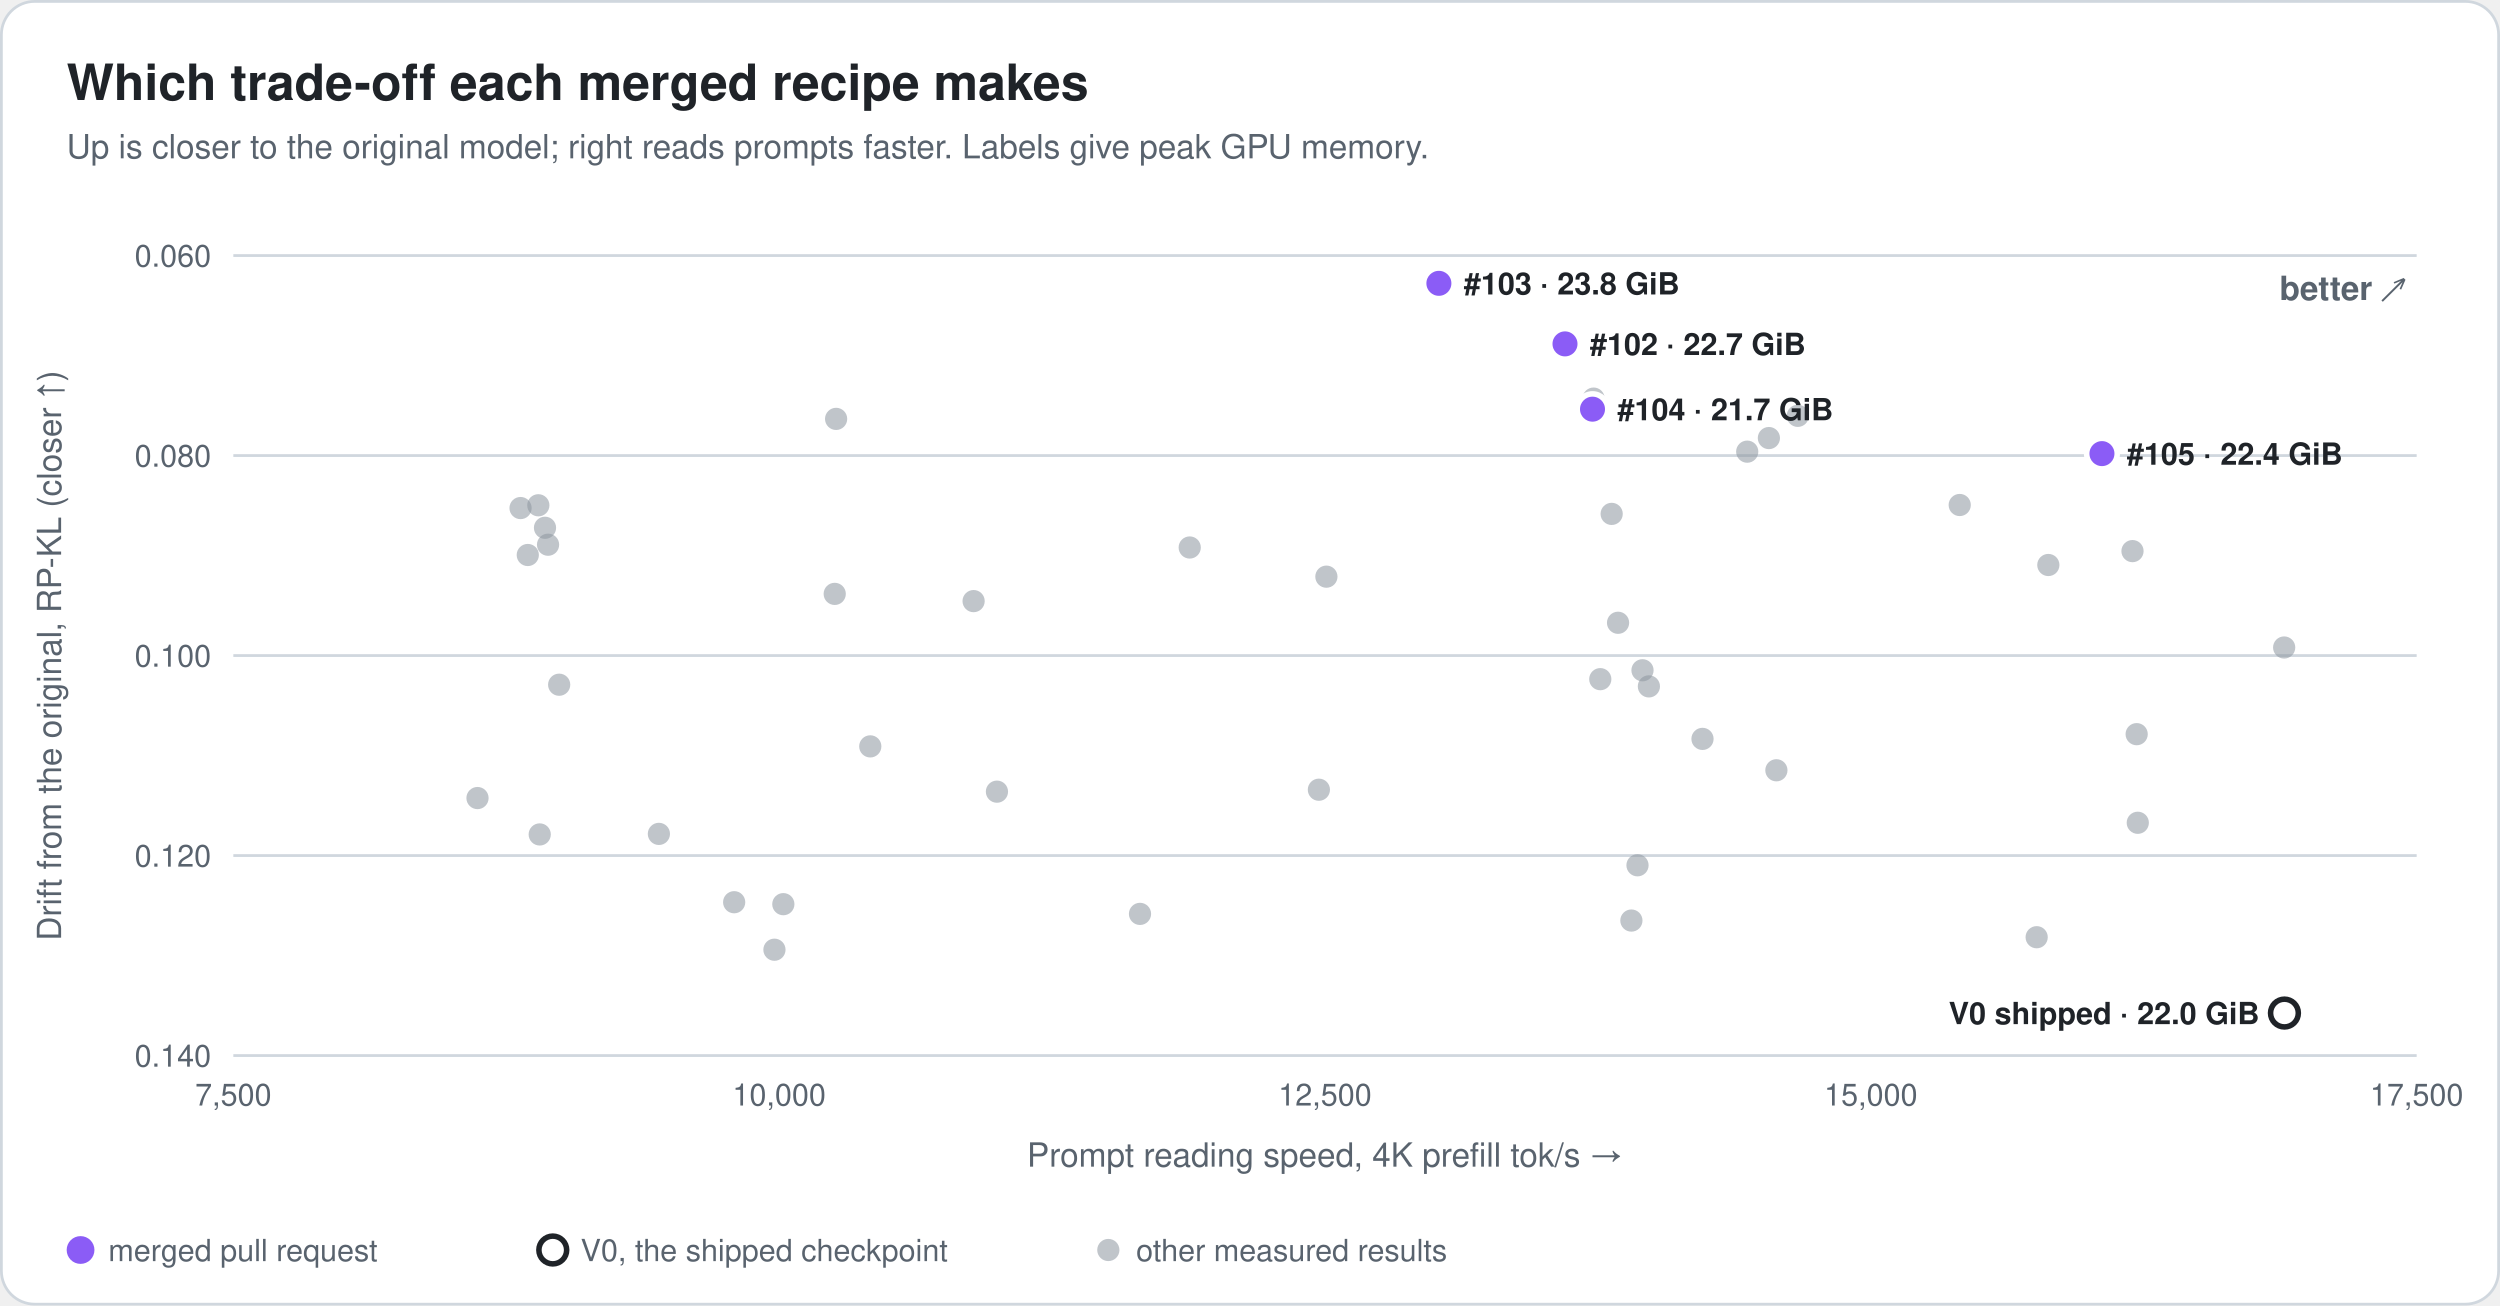
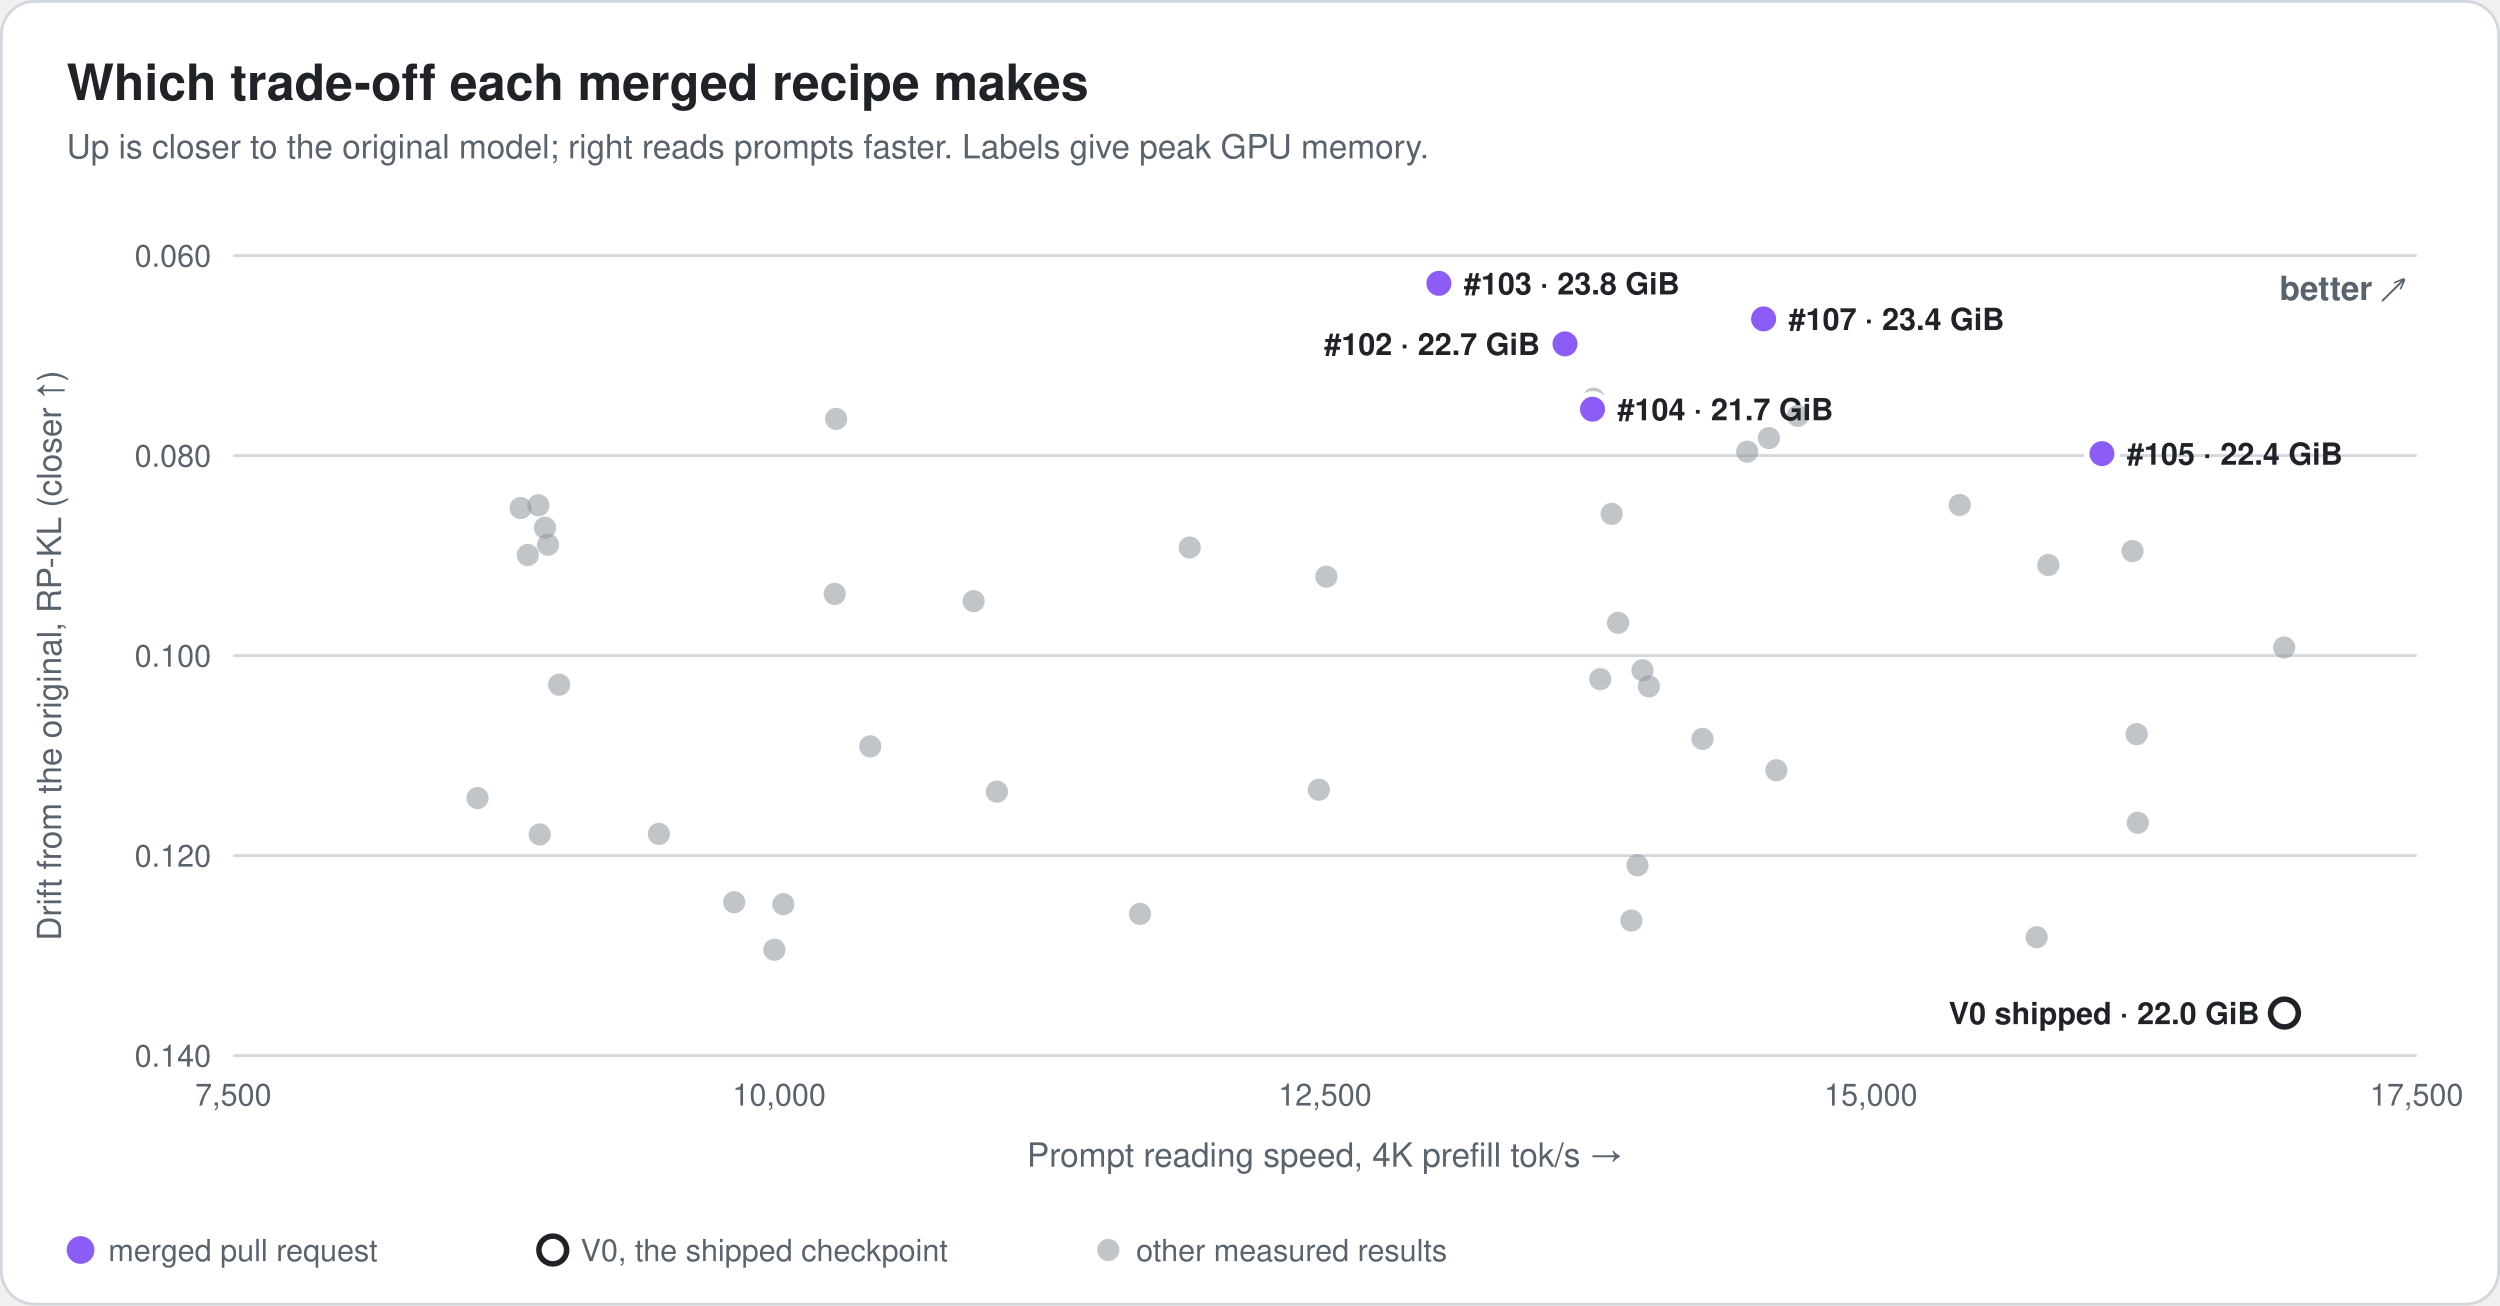
- <svg xmlns="http://www.w3.org/2000/svg" width="900" height="470" viewBox="0 0 900 470" font-family="-apple-system,BlinkMacSystemFont,'Segoe UI',Helvetica,Arial,sans-serif" role="img" aria-label="Trade-offs of 4 merged recipes against the shipped checkpoint">
+ <svg xmlns="http://www.w3.org/2000/svg" width="900" height="470" viewBox="0 0 900 470" font-family="-apple-system,BlinkMacSystemFont,'Segoe UI',Helvetica,Arial,sans-serif" role="img" aria-label="Trade-offs of 5 merged recipes against the shipped checkpoint">
  <style>
.bg{fill:#ffffff;stroke:#d0d7de}.t{fill:#1f2328}.m{fill:#59636e}.rule{stroke:#d0d7de}.ring{stroke:#ffffff}
.acc{fill:#8b5cf6}.accl{stroke:#8b5cf6}.wash{fill:#8b5cf6;fill-opacity:.1}.gry{fill:#8c959f}.rej{fill:#d03b3b}.track{fill:#eaeef2}.tk{stroke:#1f2328}
@media (prefers-color-scheme: dark){
.bg{fill:#0d1117;stroke:#30363d}.t{fill:#e6edf3}.m{fill:#9198a1}.rule{stroke:#30363d}.ring{stroke:#0d1117}
.acc{fill:#9a75f8}.accl{stroke:#9a75f8}.wash{fill:#9a75f8;fill-opacity:.14}.gry{fill:#9198a1}.rej{fill:#e5534b}.track{fill:#21262d}.tk{stroke:#e6edf3}}
</style>
  <rect class="bg" x="0.5" y="0.5" width="899" height="469" rx="12" />
  <text x="24.0" y="36.0" class="t" font-size="18" font-weight="600" text-anchor="start">Which trade-off each merged recipe makes</text>
  <text x="24.0" y="57.0" class="m" font-size="12" font-weight="400" text-anchor="start">Up is closer to the original model; right reads prompts faster. Labels give peak GPU memory.</text>
  <line class="rule" x1="84" x2="870" y1="92.0" y2="92.0" stroke-width="1" />
  <text x="76.0" y="96.0" class="m" font-size="11" font-weight="400" text-anchor="end">0.060</text>
  <line class="rule" x1="84" x2="870" y1="164.0" y2="164.0" stroke-width="1" />
  <text x="76.0" y="168.0" class="m" font-size="11" font-weight="400" text-anchor="end">0.080</text>
  <line class="rule" x1="84" x2="870" y1="236.0" y2="236.0" stroke-width="1" />
  <text x="76.0" y="240.0" class="m" font-size="11" font-weight="400" text-anchor="end">0.100</text>
  <line class="rule" x1="84" x2="870" y1="308.0" y2="308.0" stroke-width="1" />
  <text x="76.0" y="312.0" class="m" font-size="11" font-weight="400" text-anchor="end">0.120</text>
  <line class="rule" x1="84" x2="870" y1="380.0" y2="380.0" stroke-width="1" />
  <text x="76.0" y="384.0" class="m" font-size="11" font-weight="400" text-anchor="end">0.140</text>
  <text x="84.0" y="398.0" class="m" font-size="11" font-weight="400" text-anchor="middle">7,500</text>
  <text x="280.5" y="398.0" class="m" font-size="11" font-weight="400" text-anchor="middle">10,000</text>
  <text x="477.0" y="398.0" class="m" font-size="11" font-weight="400" text-anchor="middle">12,500</text>
  <text x="673.5" y="398.0" class="m" font-size="11" font-weight="400" text-anchor="middle">15,000</text>
  <text x="870.0" y="398.0" class="m" font-size="11" font-weight="400" text-anchor="middle">17,500</text>
  <text x="477.0" y="420.0" class="m" font-size="12" font-weight="400" text-anchor="middle">Prompt reading speed, 4K prefill tok/s →</text>
  <text x="22" y="236.0" class="m" font-size="12" text-anchor="middle" transform="rotate(-90 22 236.0)">Drift from the original, RP-KL (closer ↑)</text>
  <text x="866.0" y="108.0" class="m" font-size="12" font-weight="600" text-anchor="end">better ↗</text>
  <circle class="gry" cx="171.9" cy="287.3" r="4" opacity=".55" />
  <circle class="gry" cx="576.1" cy="244.5" r="4" opacity=".55" />
  <circle class="gry" cx="587.3" cy="331.4" r="4" opacity=".55" />
  <circle class="gry" cx="733.2" cy="337.4" r="4" opacity=".55" />
  <circle class="gry" cx="278.8" cy="341.9" r="4" opacity=".55" />
  <circle class="gry" cx="264.3" cy="324.8" r="4" opacity=".55" />
  <circle class="gry" cx="194.3" cy="300.4" r="4" opacity=".55" />
  <circle class="gry" cx="477.5" cy="207.6" r="4" opacity=".55" />
  <circle class="gry" cx="474.8" cy="284.3" r="4" opacity=".55" />
  <circle class="gry" cx="313.3" cy="268.7" r="4" opacity=".55" />
  <circle class="gry" cx="358.9" cy="285.0" r="4" opacity=".55" />
  <circle class="gry" cx="582.5" cy="224.2" r="4" opacity=".55" />
  <circle class="gry" cx="769.6" cy="296.2" r="4" opacity=".55" />
  <circle class="gry" cx="769.2" cy="264.3" r="4" opacity=".55" />
  <circle class="gry" cx="187.4" cy="182.9" r="4" opacity=".55" />
  <circle class="gry" cx="193.8" cy="181.9" r="4" opacity=".55" />
  <circle class="gry" cx="612.9" cy="266.0" r="4" opacity=".55" />
  <circle class="gry" cx="300.5" cy="213.8" r="4" opacity=".55" />
  <circle class="gry" cx="196.2" cy="190.0" r="4" opacity=".55" />
  <circle class="gry" cx="647.2" cy="149.7" r="4" opacity=".55" />
  <circle class="gry" cx="428.3" cy="197.1" r="4" opacity=".55" />
  <circle class="gry" cx="410.4" cy="329.0" r="4" opacity=".55" />
  <circle class="gry" cx="201.3" cy="246.5" r="4" opacity=".55" />
  <circle class="gry" cx="197.3" cy="196.1" r="4" opacity=".55" />
  <circle class="gry" cx="593.6" cy="247.1" r="4" opacity=".55" />
  <circle class="gry" cx="350.5" cy="216.4" r="4" opacity=".55" />
  <circle class="gry" cx="589.5" cy="311.5" r="4" opacity=".55" />
  <circle class="gry" cx="591.3" cy="241.3" r="4" opacity=".55" />
  <circle class="gry" cx="639.5" cy="277.3" r="4" opacity=".55" />
  <circle class="gry" cx="237.2" cy="300.2" r="4" opacity=".55" />
  <circle class="gry" cx="282.0" cy="325.5" r="4" opacity=".55" />
  <circle class="gry" cx="822.3" cy="233.1" r="4" opacity=".55" />
  <circle class="gry" cx="737.4" cy="203.4" r="4" opacity=".55" />
  <circle class="gry" cx="767.7" cy="198.4" r="4" opacity=".55" />
  <circle class="gry" cx="573.7" cy="143.5" r="4" opacity=".55" />
  <circle class="gry" cx="301.0" cy="150.8" r="4" opacity=".55" />
  <circle class="gry" cx="636.8" cy="157.7" r="4" opacity=".55" />
  <circle class="gry" cx="629.0" cy="162.6" r="4" opacity=".55" />
  <circle class="gry" cx="705.5" cy="181.8" r="4" opacity=".55" />
  <circle class="gry" cx="580.2" cy="185.0" r="4" opacity=".55" />
  <circle class="gry" cx="190.0" cy="199.8" r="4" opacity=".55" />
  <circle class="tk" cx="822.4" cy="364.7" r="5" fill="none" stroke-width="2" />
  <circle class="acc ring" cx="518.0" cy="102.0" r="5.5" stroke-width="2" />
  <circle class="acc ring" cx="756.7" cy="163.3" r="5.5" stroke-width="2" />
  <circle class="acc ring" cx="563.4" cy="123.8" r="5.5" stroke-width="2" />
+   <circle class="acc ring" cx="634.9" cy="114.8" r="5.5" stroke-width="2" />
  <circle class="acc ring" cx="573.3" cy="147.3" r="5.5" stroke-width="2" />
  <text x="813.4" y="368.7" class="t" font-size="11" font-weight="600" text-anchor="end">V0 shipped · 22.0 GiB</text>
  <text x="527.0" y="106.0" class="t" font-size="11" font-weight="600" text-anchor="start">#103 · 23.8 GiB</text>
-   <text x="572.4" y="127.8" class="t" font-size="11" font-weight="600" text-anchor="start">#102 · 22.7 GiB</text>
+   <text x="643.9" y="118.8" class="t" font-size="11" font-weight="600" text-anchor="start">#107 · 23.4 GiB</text>
+   <text x="554.4" y="127.8" class="t" font-size="11" font-weight="600" text-anchor="end">#102 · 22.7 GiB</text>
  <text x="582.3" y="151.3" class="t" font-size="11" font-weight="600" text-anchor="start">#104 · 21.7 GiB</text>
  <text x="765.7" y="167.3" class="t" font-size="11" font-weight="600" text-anchor="start">#105 · 22.4 GiB</text>
  <circle class="acc" cx="29" cy="450" r="5" />
  <text x="39.0" y="454.0" class="m" font-size="11" font-weight="400" text-anchor="start">merged pull request</text>
  <circle class="tk" cx="199" cy="450" r="5" fill="none" stroke-width="2" />
  <text x="209.0" y="454.0" class="m" font-size="11" font-weight="400" text-anchor="start">V0, the shipped checkpoint</text>
  <circle class="gry" cx="399" cy="450" r="4" opacity=".55" />
  <text x="409.0" y="454.0" class="m" font-size="11" font-weight="400" text-anchor="start">other measured results</text>
</svg>
